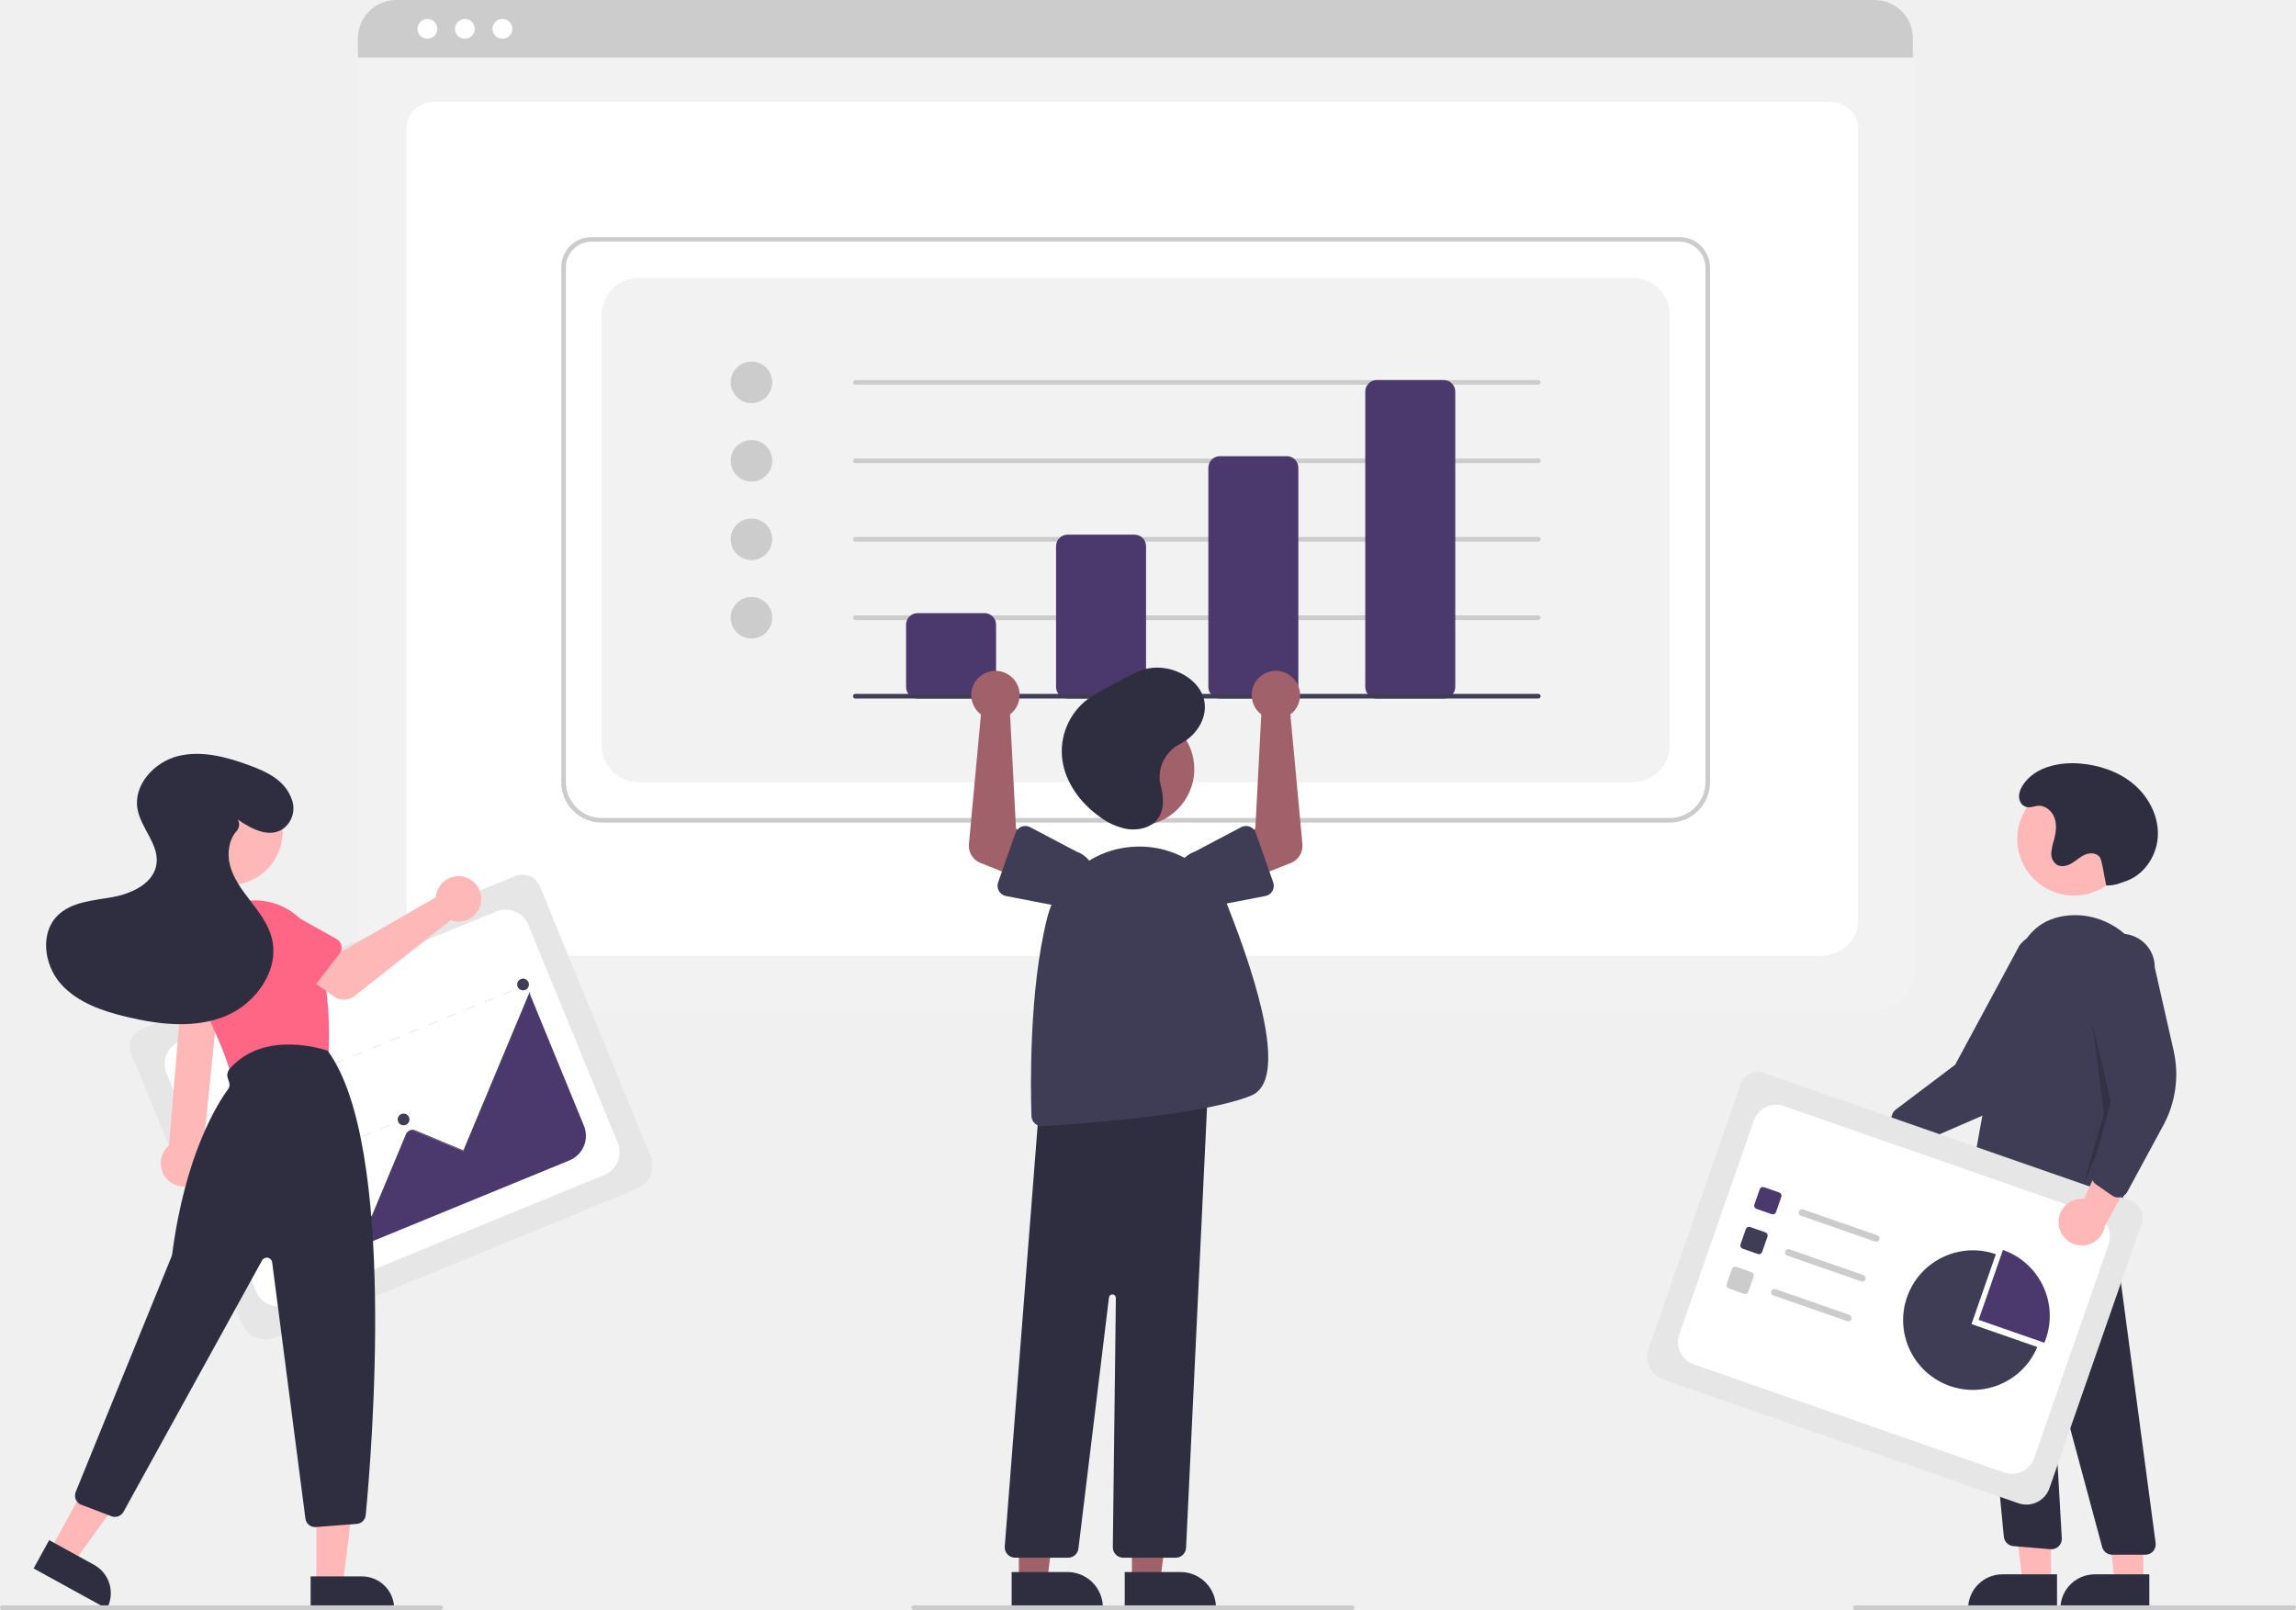
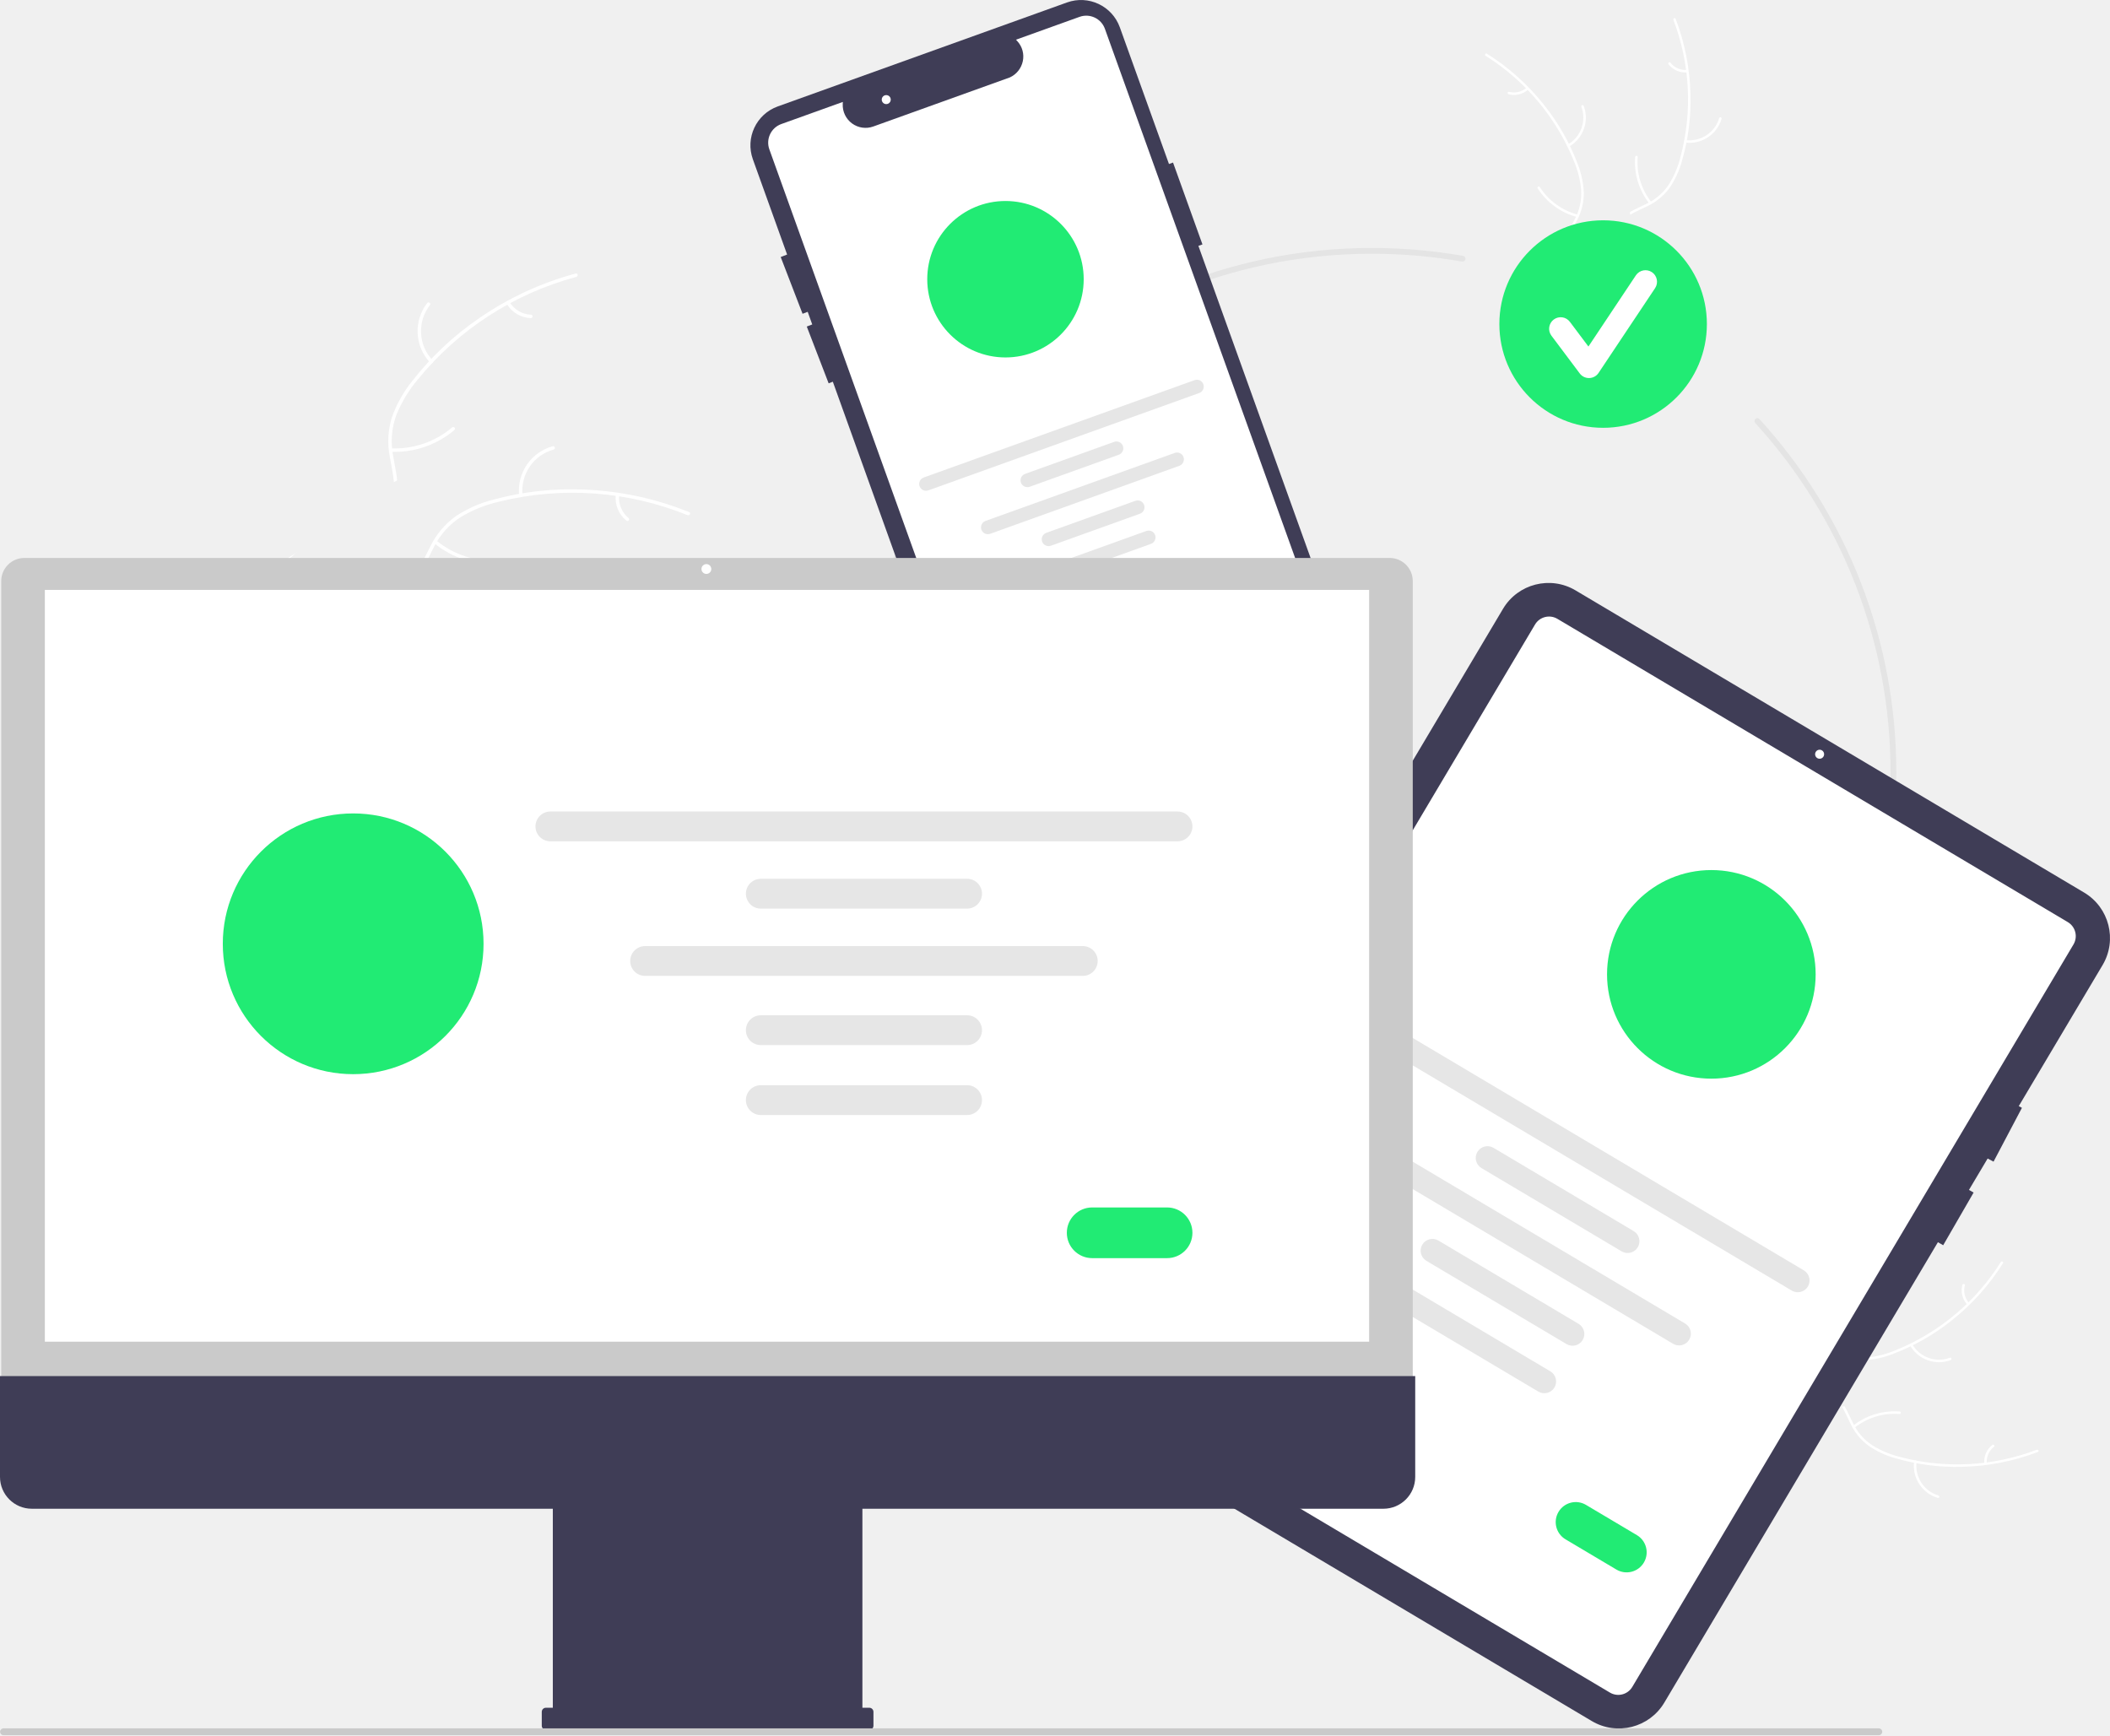
- <svg xmlns="http://www.w3.org/2000/svg" id="bb535a4d-a035-40f6-99ac-869b240e0289" data-name="Layer 1" width="995" height="697.681" viewBox="0 0 995 697.681">
-   <path d="M915.189,538.707H274.35a16.519,16.519,0,0,1-16.5-16.5V127.054A12.102,12.102,0,0,1,269.938,114.965H919.391a12.311,12.311,0,0,1,12.297,12.297V522.207A16.519,16.519,0,0,1,915.189,538.707Z" transform="translate(-102.5 -101.1595)" fill="#f2f2f2" />
-   <path d="M891.811,515.341H294.567c-8.755,0-15.878-6.67-15.878-14.868v-344.105c0-6.08,5.278-11.027,11.766-11.027H895.728c6.595,0,11.961,5.028,11.961,11.209V500.472C907.689,508.671,900.566,515.341,891.811,515.341Z" transform="translate(-102.5 -101.1595)" fill="#fff" />
-   <path d="M931.459,126.11H257.619V117.709a16.574,16.574,0,0,1,16.56-16.55H914.899a16.574,16.574,0,0,1,16.56,16.55Z" transform="translate(-102.5 -101.1595)" fill="#ccc" />
-   <circle cx="185.214" cy="12.5" r="4.283" fill="#fff" />
-   <circle cx="201.473" cy="12.5" r="4.283" fill="#fff" />
-   <circle cx="217.731" cy="12.5" r="4.283" fill="#fff" />
-   <path d="M826.073,457.629H363.234a17.52,17.52,0,0,1-17.5-17.5V216.975a13.103,13.103,0,0,1,13.088-13.088H830.276a13.312,13.312,0,0,1,13.297,13.297V440.129A17.52,17.52,0,0,1,826.073,457.629ZM358.822,205.886a11.101,11.101,0,0,0-11.088,11.088V440.129a15.517,15.517,0,0,0,15.5,15.5H826.073a15.518,15.518,0,0,0,15.5-15.5V217.184a11.31,11.31,0,0,0-11.297-11.297Z" transform="translate(-102.5 -101.1595)" fill="#ccc" />
-   <path d="M379.234,440.129h430.839a16,16,0,0,0,16-16V237.581a16,16,0,0,0-16-16H379.234a16,16,0,0,0-16,16V424.129A16,16,0,0,0,379.234,440.129Z" transform="translate(-102.5 -101.1595)" fill="#f2f2f2" />
-   <circle cx="325.654" cy="165.695" r="9" fill="#ccc" />
-   <circle cx="325.654" cy="199.695" r="9" fill="#ccc" />
-   <circle cx="325.654" cy="233.695" r="9" fill="#ccc" />
-   <circle cx="325.654" cy="267.695" r="9" fill="#ccc" />
-   <path d="M769.154,267.855h-296a1,1,0,0,1,0-2h296a1,1,0,0,1,0,2Z" transform="translate(-102.5 -101.1595)" fill="#ccc" />
-   <path d="M769.154,301.855h-296a1,1,0,0,1,0-2h296a1,1,0,0,1,0,2Z" transform="translate(-102.5 -101.1595)" fill="#ccc" />
-   <path d="M769.154,335.855h-296a1,1,0,0,1,0-2h296a1,1,0,0,1,0,2Z" transform="translate(-102.5 -101.1595)" fill="#ccc" />
-   <path d="M769.154,369.855h-296a1,1,0,0,1,0-2h296a1,1,0,0,1,0,2Z" transform="translate(-102.5 -101.1595)" fill="#ccc" />
-   <path d="M529.154,403.855h-29a5.006,5.006,0,0,1-5-5v-27a5.006,5.006,0,0,1,5-5h29a5.006,5.006,0,0,1,5,5v27A5.006,5.006,0,0,1,529.154,403.855Z" transform="translate(-102.5 -101.1595)" fill="#4b396e" />
-   <path d="M594.154,403.855h-29a5.006,5.006,0,0,1-5-5v-61a5.006,5.006,0,0,1,5-5h29a5.006,5.006,0,0,1,5,5v61A5.006,5.006,0,0,1,594.154,403.855Z" transform="translate(-102.5 -101.1595)" fill="#4b396e" />
-   <path d="M660.154,403.855h-29a5.006,5.006,0,0,1-5-5v-95a5.006,5.006,0,0,1,5-5h29a5.006,5.006,0,0,1,5,5v95A5.006,5.006,0,0,1,660.154,403.855Z" transform="translate(-102.5 -101.1595)" fill="#4b396e" />
-   <path d="M728.154,403.855h-29a5.006,5.006,0,0,1-5-5v-128a5.006,5.006,0,0,1,5-5h29a5.006,5.006,0,0,1,5,5v128A5.006,5.006,0,0,1,728.154,403.855Z" transform="translate(-102.5 -101.1595)" fill="#4b396e" />
-   <path d="M769.154,403.855h-296a1,1,0,0,1,0-2h296a1,1,0,0,1,0,2Z" transform="translate(-102.5 -101.1595)" fill="#3f3d56" />
-   <path d="M899.201,590.402a10.056,10.056,0,0,1,15.32-1.743l31.755-16.389-1.975,18.464L914.45,603.467a10.11,10.11,0,0,1-15.248-13.065Z" transform="translate(-102.5 -101.1595)" fill="#ffb8b8" />
-   <path d="M926.524,597.289a4.506,4.506,0,0,1-1.524-2.212l-2.526-8.159a4.515,4.515,0,0,1,1.587-4.921l25.738-19.44,27.875-51.712a14.497,14.497,0,1,1,22.9,17.782L984.716,562.096a46.374,46.374,0,0,1-23.463,22.696l-30.163,13.083a4.505,4.505,0,0,1-3.669-.039A4.455,4.455,0,0,1,926.524,597.289Z" transform="translate(-102.5 -101.1595)" fill="#3f3d56" />
-   <circle cx="898.775" cy="363.541" r="24.561" fill="#ffb8b8" />
-   <polygon points="888.812 685.737 876.553 685.736 870.722 638.448 888.817 638.449 888.812 685.737" fill="#ffb8b8" />
-   <path d="M867.795,682.233h23.644a0,0,0,0,1,0,0v14.887a0,0,0,0,1,0,0H852.908a0,0,0,0,1,0,0v0A14.887,14.887,0,0,1,867.795,682.233Z" fill="#2f2e41" />
-   <polygon points="928.812 685.739 916.553 685.738 910.722 638.449 928.817 638.451 928.812 685.739" fill="#ffb8b8" />
-   <path d="M907.795,682.235h23.644a0,0,0,0,1,0,0V697.121a0,0,0,0,1,0,0H892.908a0,0,0,0,1,0,0v0A14.887,14.887,0,0,1,907.795,682.235Z" fill="#2f2e41" />
-   <path d="M1032.208,774.899l-14.367-.001a4.508,4.508,0,0,1-4.345-3.329l-20.68-76.701a.5.5,0,0,0-.982.16l4.177,72.742a4.499,4.499,0,0,1-4.867,4.742L974.998,771.166a4.512,4.512,0,0,1-4.096-3.964L956.191,614.457l5.691,3.415,53.329-9.054L1036.669,769.804a4.501,4.501,0,0,1-4.461,5.095Z" transform="translate(-102.5 -101.1595)" fill="#2f2e41" />
-   <path d="M974.027,630.579a32.939,32.939,0,0,1-16.692-4.698,4.48,4.48,0,0,1-2.136-4.589c1.876-11.486,11.684-70.408,20.608-102.529,3.635-13.083,11.671-20.129,23.887-20.943,17.868-1.172,33.75,12.807,35.404,31.2,2.917,32.448-8.933,78.55-14.164,96.866a4.496,4.496,0,0,1-7.088,2.306l-10.661-8.293a3.533,3.533,0,0,0-4.516.188C989.682,628.101,981.146,630.579,974.027,630.579Z" transform="translate(-102.5 -101.1595)" fill="#3f3d56" />
-   <polygon points="906.787 443.738 915.786 481.739 902.784 513.738 911.786 482.739 906.787 443.738" opacity="0.2" />
-   <path d="M1015.29,484.898a16.538,16.538,0,0,0,6.388-1.155c.894-.345,1.822-.628,2.715-.972,7.882-3.045,13.074-11.438,13.261-19.886s-4.188-16.647-10.684-22.05-14.909-8.178-23.335-8.82c-9.075-.691-19.294,1.61-24.366,9.167-1.35,2.012-2.294,4.452-1.494,6.882a4.404,4.404,0,0,0,1.241,1.906c2.265,2.015,4.522.5,6.831.366,3.173-.184,6.023,2.385,7.048,5.394s.573,6.322-.254,9.391a23.459,23.459,0,0,0-1.183,5.71,5.741,5.741,0,0,0,2.378,5.055c1.983,1.199,4.587.505,6.571-.691s3.699-2.86,5.842-3.741,5.022-.685,6.27,1.268a6.935,6.935,0,0,1,.793,2.289c1.118,5.095.861,4.795,1.979,9.89Z" transform="translate(-102.5 -101.1595)" fill="#2f2e41" />
-   <path d="M977.221,752.591,823.425,699.03a10.556,10.556,0,0,1-6.49-13.426l39.966-114.758a7.734,7.734,0,0,1,9.836-4.755L1025.732,621.463a7.867,7.867,0,0,1,4.837,10.006L990.647,746.101A10.556,10.556,0,0,1,977.221,752.591Z" transform="translate(-102.5 -101.1595)" fill="#e6e6e6" />
-   <path d="M836.549,692.435l134.484,46.835a10.225,10.225,0,0,0,13.019-6.293l32.272-92.667a10.225,10.225,0,0,0-6.293-13.019l-134.484-46.835a10.225,10.225,0,0,0-13.019,6.293l-32.272,92.667A10.225,10.225,0,0,0,836.549,692.435Z" transform="translate(-102.5 -101.1595)" fill="#fff" />
-   <path d="M870.32,627.329l-6.66-2.32a1.444,1.444,0,0,1-.888-1.837l2.32-6.66a1.444,1.444,0,0,1,1.837-.888l6.66,2.32a1.444,1.444,0,0,1,.888,1.837l-2.32,6.66A1.444,1.444,0,0,1,870.32,627.329Z" transform="translate(-102.5 -101.1595)" fill="#4b396e" />
-   <path d="M864.31,644.585l-6.66-2.32a1.444,1.444,0,0,1-.888-1.837l2.32-6.66a1.444,1.444,0,0,1,1.837-.888l6.66,2.32a1.444,1.444,0,0,1,.888,1.837l-2.32,6.66A1.444,1.444,0,0,1,864.31,644.585Z" transform="translate(-102.5 -101.1595)" fill="#3f3d56" />
-   <path d="M858.301,661.841l-6.66-2.32a1.444,1.444,0,0,1-.888-1.837l2.32-6.66a1.444,1.444,0,0,1,1.837-.888l6.66,2.32a1.444,1.444,0,0,1,.888,1.837l-2.32,6.66A1.444,1.444,0,0,1,858.301,661.841Z" transform="translate(-102.5 -101.1595)" fill="#ccc" />
-   <path d="M915.074,639.181l-32.09-11.176a1.443,1.443,0,1,1,.949-2.725l32.09,11.176a1.443,1.443,0,1,1-.949,2.725Z" transform="translate(-102.5 -101.1595)" fill="#ccc" />
-   <path d="M909.065,656.437l-32.09-11.176a1.443,1.443,0,0,1,.949-2.725l32.09,11.176a1.443,1.443,0,1,1-.949,2.725Z" transform="translate(-102.5 -101.1595)" fill="#ccc" />
-   <path d="M903.055,673.693l-32.09-11.176a1.443,1.443,0,0,1,.949-2.725l32.09,11.176a1.443,1.443,0,0,1-.949,2.725Z" transform="translate(-102.5 -101.1595)" fill="#ccc" />
-   <path d="M988.454,683.043c.234-.561.454-1.131.656-1.712a30.239,30.239,0,0,0-18.611-38.501L959.951,673.116Z" transform="translate(-102.5 -101.1595)" fill="#4b396e" />
-   <path d="M956.884,674.959l10.548-30.287a30.239,30.239,0,1,0,17.955,40.213Z" transform="translate(-102.5 -101.1595)" fill="#3f3d56" />
-   <path d="M994.645,631.512a10.056,10.056,0,0,1,10.979-10.826l14.873-32.493,9.841,15.748-15.633,28.441a10.11,10.11,0,0,1-20.061-.87Z" transform="translate(-102.5 -101.1595)" fill="#ffb8b8" />
-   <path d="M1020.394,620.069a4.506,4.506,0,0,1-2.564-.8l-7.023-4.862a4.515,4.515,0,0,1-1.788-4.852l8.255-31.18-9.979-57.893a14.497,14.497,0,1,1,28.993-.14l8.177,36.123a46.373,46.373,0,0,1-4.456,32.339L1024.349,617.713a4.505,4.505,0,0,1-2.911,2.233A4.455,4.455,0,0,1,1020.394,620.069Z" transform="translate(-102.5 -101.1595)" fill="#3f3d56" />
-   <path d="M1096.5,798.841h-190a1,1,0,0,1,0-2h190a1,1,0,0,1,0,2Z" transform="translate(-102.5 -101.1595)" fill="#ccc" />
-   <polygon points="490.541 685.239 502.801 685.238 508.633 637.951 490.539 637.951 490.541 685.239" fill="#a0616a" />
-   <path d="M589.914,782.396l24.144-.001h.001a15.386,15.386,0,0,1,15.386,15.386v.5l-39.531.001Z" transform="translate(-102.5 -101.1595)" fill="#2f2e41" />
-   <polygon points="441.541 685.239 453.801 685.238 459.633 637.951 441.539 637.951 441.541 685.239" fill="#a0616a" />
-   <path d="M540.914,782.396l24.144-.001h.001a15.386,15.386,0,0,1,15.386,15.386v.5l-39.531.001Z" transform="translate(-102.5 -101.1595)" fill="#2f2e41" />
-   <circle cx="492.988" cy="333.297" r="24.561" fill="#a0616a" />
-   <path d="M612.005,776.192H589.254a4.5,4.5,0,0,1-4.5-4.555l1.322-108.031a1.5,1.5,0,0,0-2.989-.2L569.847,772.236a4.504,4.504,0,0,1-4.467,3.956H542.41a4.5,4.5,0,0,1-4.486-4.851l15.167-194.075.412-.045,72.629-7.844-9.633,202.528A4.495,4.495,0,0,1,612.005,776.192Z" transform="translate(-102.5 -101.1595)" fill="#2f2e41" />
-   <path d="M553.976,589.181a4.496,4.496,0,0,1-4.484-4.358c-.396-12.271-1.076-54.732,6.822-85.905a40.924,40.924,0,0,1,37.793-30.839h0a41.179,41.179,0,0,1,40.559,26.023c13.275,33.703,25.818,75.246,10.181,81.762-20.495,8.539-74.523,12.346-90.594,13.309Q554.113,589.181,553.976,589.181Z" transform="translate(-102.5 -101.1595)" fill="#3f3d56" />
-   <path d="M647.847,409.632a10.525,10.525,0,0,0,1.246,1.093l-2.578,49.526-10.724,5.491L641.961,483.01l19.93-7.875a8,8,0,0,0,5.026-8.181l-5.221-56.179a10.497,10.497,0,1,0-13.849-1.143Z" transform="translate(-102.5 -101.1595)" fill="#a0616a" />
-   <path d="M646.718,462.095l7.544,21.439a4.5,4.5,0,0,1-3.389,5.912l-22.245,4.308a12.497,12.497,0,0,1-8.228-23.602l19.974-10.543a4.5,4.5,0,0,1,6.344,2.486Z" transform="translate(-102.5 -101.1595)" fill="#3f3d56" />
-   <path d="M541.46,409.632a10.527,10.527,0,0,1-1.246,1.093l2.578,49.526,10.724,5.491L547.346,483.01l-19.93-7.875a8,8,0,0,1-5.026-8.181l5.221-56.179a10.497,10.497,0,1,1,13.849-1.143Z" transform="translate(-102.5 -101.1595)" fill="#a0616a" />
-   <path d="M545.192,459.399a4.495,4.495,0,0,1,3.741.21l19.974,10.543a12.497,12.497,0,0,1-8.228,23.602l-22.245-4.308a4.5,4.5,0,0,1-3.389-5.912l7.544-21.439A4.495,4.495,0,0,1,545.192,459.399Z" transform="translate(-102.5 -101.1595)" fill="#3f3d56" />
-   <path d="M605.027,438.643a16.143,16.143,0,0,1,9.041-15.168c7.466-3.854,12.156-12.075,10.101-19.582-2.631-9.609-15.709-15.841-26.305-12.535a48.566,48.566,0,0,0-8.261,3.839l-6.923,3.711a71.73,71.73,0,0,0-8.534,5.038,28.315,28.315,0,0,0-11.27,26.53c1.363,9.769,7.761,18.727,16.518,24.861a27.937,27.937,0,0,0,11.319,5.031c4.198.692,8.87-.094,11.939-2.705,4.796-4.079,4.301-10.911,2.75-16.616A12.09,12.09,0,0,1,605.027,438.643Z" transform="translate(-102.5 -101.1595)" fill="#2f2e41" />
-   <path d="M688.5,798.841h-190a1,1,0,0,1,0-2h190a1,1,0,0,1,0,2Z" transform="translate(-102.5 -101.1595)" fill="#ccc" />
-   <path d="M378.41,616.413,221.633,680.73a10.984,10.984,0,0,1-14.315-5.986l-47.992-116.983a8.047,8.047,0,0,1,4.386-10.488l162.077-66.492a8.186,8.186,0,0,1,10.669,4.462L384.396,602.098A10.984,10.984,0,0,1,378.41,616.413Z" transform="translate(-102.5 -101.1595)" fill="#e6e6e6" />
-   <path d="M227.311,666.541l137.091-56.241a10.639,10.639,0,0,0,5.805-13.881L331.454,501.956a10.639,10.639,0,0,0-13.881-5.805L180.482,552.392a10.639,10.639,0,0,0-5.805,13.881l38.753,94.463A10.639,10.639,0,0,0,227.311,666.541Z" transform="translate(-102.5 -101.1595)" fill="#fff" />
-   <rect x="328.668" y="528.117" width="2.179" height="0.363" transform="translate(-278.3402 63.53163) rotate(-22.30577)" fill="#e6e6e6" />
-   <path d="M324.747,530.551l-4.072,1.67-.138-.336,4.072-1.67Zm-8.144,3.341-4.072,1.67-.138-.336,4.072-1.67Zm-8.144,3.341-4.072,1.67-.138-.336,4.072-1.67Zm-8.144,3.341-4.072,1.67-.138-.336,4.072-1.67Zm-8.144,3.341-4.072,1.67-.138-.336,4.072-1.67Zm-8.144,3.341-4.072,1.67-.138-.336,4.072-1.67Zm-8.144,3.341-4.072,1.67-.138-.336,4.072-1.67Zm-8.144,3.341-4.072,1.67-.138-.336,4.072-1.67Zm-8.144,3.341-4.072,1.67-.138-.336,4.072-1.67Zm-8.144,3.341-4.072,1.67-.138-.336,4.072-1.67ZM243.312,563.959l-4.072,1.67-.138-.336,4.072-1.67Zm-8.144,3.341-4.072,1.67-.138-.336,4.072-1.67Zm-8.144,3.341-4.072,1.67-.138-.336,4.072-1.67Zm-8.144,3.341-4.072,1.67-.138-.336,4.072-1.67Zm-8.144,3.341-4.072,1.67-.138-.336,4.072-1.67Zm-8.144,3.341-4.072,1.67-.138-.336,4.072-1.67Z" transform="translate(-102.5 -101.1595)" fill="#e6e6e6" />
-   <rect x="192.285" y="584.068" width="2.179" height="0.363" transform="translate(-309.7817 15.95413) rotate(-22.30577)" fill="#e6e6e6" />
-   <rect x="275.309" y="586.506" width="2.179" height="0.363" transform="translate(-304.4946 47.64812) rotate(-22.30577)" fill="#e6e6e6" />
-   <path d="M271.448,588.915l-4.011,1.646-.138-.336,4.011-1.646Zm-8.023,3.291-4.011,1.646-.138-.336,4.011-1.646Zm-8.023,3.291-4.011,1.646-.138-.336,4.011-1.646ZM247.38,598.789l-4.011,1.646-.138-.336,4.011-1.646ZM239.357,602.08l-4.011,1.646-.138-.336,4.011-1.646Zm-8.023,3.291-4.011,1.646-.138-.336,4.011-1.646Zm-8.023,3.291-4.011,1.646-.138-.336,4.011-1.646Zm-8.023,3.291-4.011,1.646-.138-.336,4.011-1.646Z" transform="translate(-102.5 -101.1595)" fill="#e6e6e6" />
-   <rect x="205.101" y="615.309" width="2.179" height="0.363" transform="translate(-320.68 23.15625) rotate(-22.30577)" fill="#e6e6e6" />
-   <rect x="242.07" y="617.411" width="2.179" height="0.363" transform="translate(-318.7115 37.34481) rotate(-22.30577)" fill="#e6e6e6" />
-   <path d="M238.093,619.867l-4.127,1.693-.138-.336,4.127-1.693Zm-8.254,3.386-4.127,1.693-.138-.336,4.127-1.693Zm-8.254,3.386-4.127,1.693-.138-.336,4.127-1.693Z" transform="translate(-102.5 -101.1595)" fill="#e6e6e6" />
-   <rect x="211.165" y="630.089" width="2.179" height="0.363" transform="translate(-325.8362 26.5637) rotate(-22.30577)" fill="#e6e6e6" />
-   <rect x="252.417" y="642.634" width="2.179" height="0.363" transform="translate(-327.5107 43.15973) rotate(-22.30577)" fill="#e6e6e6" />
-   <path d="M248.441,645.09l-4.127,1.693-.138-.336,4.127-1.693Zm-8.254,3.386-4.127,1.693-.138-.336,4.127-1.693Zm-8.254,3.386-4.127,1.693-.138-.336,4.127-1.693Z" transform="translate(-102.5 -101.1595)" fill="#e6e6e6" />
-   <rect x="221.513" y="655.313" width="2.179" height="0.363" transform="translate(-334.6354 32.37862) rotate(-22.30577)" fill="#e6e6e6" />
-   <path d="M233.132,651.671,349.308,604.011a11.481,11.481,0,0,0,6.257-14.962L332.092,531.832l-.227.101-28.509,68.167-21.145-8.84a2.742,2.742,0,0,0-2.436.152,2.922,2.922,0,0,0-1.212,1.433l-14.941,35.722-15.46-6.462a2.753,2.753,0,0,0-3.603,1.478C244.461,623.825,234.928,647.213,233.132,651.671Z" transform="translate(-102.5 -101.1595)" fill="#4b396e" />
-   <path d="M232.775,652.21l-.335-.14,11.955-28.586a3.089,3.089,0,0,1,4.038-1.657l15.155,6.337,14.856-35.525a3.089,3.089,0,0,1,4.038-1.657l20.839,8.715,28.656-68.523.335.14L303.515,600.173l-21.174-8.855a2.723,2.723,0,0,0-3.563,1.462l-14.996,35.86-15.489-6.478a2.726,2.726,0,0,0-3.563,1.462Z" transform="translate(-102.5 -101.1595)" fill="#3f3d56" />
-   <circle cx="141.667" cy="516.019" r="2.542" fill="#3f3d56" />
-   <circle cx="174.906" cy="485.115" r="2.542" fill="#3f3d56" />
-   <circle cx="226.662" cy="426.636" r="2.542" fill="#3f3d56" />
-   <path d="M186.901,614.295a10.095,10.095,0,0,0,3.61-15.053l7.549-73.804h-16.313l-5.999,72.066a10.15,10.15,0,0,0,11.154,16.791Z" transform="translate(-102.5 -101.1595)" fill="#ffb8b8" />
-   <circle cx="99.38" cy="360.468" r="23.08" fill="#ffb8b8" />
-   <path d="M206.225,568.419a4.221,4.221,0,0,1-4.068-3.1c-1.849-6.718-6.66-18.077-14.299-33.763a27.967,27.967,0,0,1,15.882-38.613h0a27.955,27.955,0,0,1,35.922,17.808c5.921,18.563,5.635,38.447,5.237,46.134a4.239,4.239,0,0,1-3.321,3.914l-34.446,7.522A4.208,4.208,0,0,1,206.225,568.419Z" transform="translate(-102.5 -101.1595)" fill="#ff6584" />
-   <polygon points="137.082 686.425 148.602 686.425 154.083 641.988 137.08 641.989 137.082 686.425" fill="#ffb8b8" />
-   <path d="M237.113,784.293H273.321a0,0,0,0,1,0,0v13.989a0,0,0,0,1,0,0H251.103a13.989,13.989,0,0,1-13.989-13.989v0a0,0,0,0,1,0,0Z" transform="translate(407.9701 1481.403) rotate(179.9974)" fill="#2f2e41" />
-   <polygon points="21.882 671.495 31.978 677.045 58.19 640.747 43.291 632.555 21.882 671.495" fill="#ffb8b8" />
-   <path d="M118.196,776.437h36.207a0,0,0,0,1,0,0V790.426a0,0,0,0,1,0,0h-22.218a13.989,13.989,0,0,1-13.989-13.989v0a0,0,0,0,1,0,0Z" transform="translate(-224.194 1434.457) rotate(-151.199)" fill="#2f2e41" />
-   <path d="M239.044,762.92a4.228,4.228,0,0,1-4.189-3.684L220.446,648.211a2.349,2.349,0,0,0-4.387-.832L156.014,756.319a4.252,4.252,0,0,1-5.209,1.912L137.717,753.244a4.228,4.228,0,0,1-2.411-5.546L176.901,645.518a3.257,3.257,0,0,0,.212-.809c5.634-43.605,19.968-65.78,24.227-71.538a3.275,3.275,0,0,0,.466-2.982l-.585-1.756a4.226,4.226,0,0,1,.814-4.113c15.347-17.48,42.095-7.942,42.363-7.843l.134.05.084.115c29.993,41.133,18.903,174.732,16.376,201.096a4.217,4.217,0,0,1-3.885,3.806l-17.736,1.366C239.262,762.917,239.152,762.92,239.044,762.92Z" transform="translate(-102.5 -101.1595)" fill="#2f2e41" />
-   <path d="M291.606,488.437a9.892,9.892,0,0,0-.225,1.541l-40.367,23.288-9.812-5.649-10.46,13.694,16.398,11.688a7.518,7.518,0,0,0,9.019-.22l41.626-32.839a9.864,9.864,0,1,0-6.179-11.503Z" transform="translate(-102.5 -101.1595)" fill="#ffb8b8" />
-   <path d="M249.665,514.369l-13.047,16.909a4.229,4.229,0,0,1-6.394.35L215.455,516.291a11.744,11.744,0,0,1,14.402-18.554l18.524,10.358a4.229,4.229,0,0,1,1.283,6.273Z" transform="translate(-102.5 -101.1595)" fill="#ff6584" />
-   <path d="M199.098,543.746l-21.017-3.795a4.229,4.229,0,0,1-3.255-5.514L181.639,514.264a11.744,11.744,0,0,1,23.102,4.241l-.665,21.213a4.229,4.229,0,0,1-4.978,4.028Z" transform="translate(-102.5 -101.1595)" fill="#ff6584" />
-   <path d="M205.533,456.318c5.932,4.06,13.721,8.233,19.78,3.91a11.025,11.025,0,0,0,3.618-12.709c-2.901-8.296-10.872-11.949-18.494-14.748-9.909-3.64-20.698-6.535-30.927-3.928s-19.269,12.51-17.423,22.903c1.485,8.358,9.369,15.312,8.25,23.727-1.126,8.469-10.65,12.926-19.059,14.44s-17.817,2-23.86,8.039c-7.708,7.704-5.784,21.475,1.47,29.61s18.199,11.822,28.805,14.328c14.053,3.321,29.252,5.066,42.599-.445s23.733-20.349,19.866-34.261c-1.633-5.877-5.48-10.843-9.198-15.678s-7.483-9.891-8.901-15.824c-1.182-4.944-.307-10.683,2.971-14.391a4.169,4.169,0,0,0,.559-4.874Z" transform="translate(-102.5 -101.1595)" fill="#2f2e41" />
-   <path d="M293.5,798.841h-190a1,1,0,0,1,0-2h190a1,1,0,0,1,0,2Z" transform="translate(-102.5 -101.1595)" fill="#ccc" />
+ <svg xmlns="http://www.w3.org/2000/svg" id="eda1a55b-53a8-43b5-9383-13f99c95cdad" data-name="Layer 1" width="728.252" height="598.943" viewBox="0 0 728.252 598.943">
+   <path d="M828.549,210.725c4.653-18.979.229-41.112-14.804-53.595a90.031,90.031,0,0,1-22.02,57.757c-5.393,6.171-12.034,12.472-12.296,20.663-.163,5.097,2.325,9.992,5.754,13.767,3.429,3.775,7.754,6.6,12.027,9.381l.628,1.107C811.595,245.929,823.896,229.704,828.549,210.725Z" transform="translate(-235.874 -150.5287)" fill="#f0f0f0" />
+   <path d="M813.443,157.407a76.953,76.953,0,0,1,2.45,47.282,33.138,33.138,0,0,1-4.048,9.561,19.006,19.006,0,0,1-7.557,6.554c-2.825,1.429-5.879,2.563-8.308,4.653a11.638,11.638,0,0,0-3.915,8.675c-.117,4.087,1.241,7.972,2.701,11.725,1.621,4.167,3.371,8.47,2.996,13.032-.045.553.815.591.86.039.652-7.938-4.739-14.643-5.594-22.342-.399-3.593.282-7.327,2.939-9.947,2.323-2.291,5.472-3.463,8.344-4.884a20.281,20.281,0,0,0,7.628-6.133,30.636,30.636,0,0,0,4.401-9.37A74.658,74.658,0,0,0,819.326,183.11a78.317,78.317,0,0,0-5.121-26.104c-.197-.516-.958-.112-.763.401Z" transform="translate(-235.874 -150.5287)" fill="#fff" />
+   <path d="M817.533,199.737a11.545,11.545,0,0,0,12.52-8.171c.156-.532-.663-.799-.819-.266a10.691,10.691,0,0,1-11.661,7.577c-.549-.072-.585.789-.039.86Z" transform="translate(-235.874 -150.5287)" fill="#fff" />
+   <path d="M805.816,220.269a22.253,22.253,0,0,1-4.721-15.515c.043-.553-.817-.591-.86-.039A23.146,23.146,0,0,0,805.18,220.85c.345.435.979-.148.636-.581Z" transform="translate(-235.874 -150.5287)" fill="#fff" />
+   <path d="M818.083,174.658a6.535,6.535,0,0,1-5.675-2.5c-.34-.439-.973.145-.636.581a7.323,7.323,0,0,0,6.272,2.779.445.445,0,0,0,.45-.411.433.433,0,0,0-.411-.45Z" transform="translate(-235.874 -150.5287)" fill="#fff" />
+   <path d="M748.735,169.416c.204.28.409.56.611.847a86.065,86.065,0,0,1,7.223,11.948c.166.32.329.647.486.971a90.732,90.732,0,0,1,8.806,32.223,88.112,88.112,0,0,1,.062,13.388c-.441,6.156-1.408,12.796.164,18.568a15.114,15.114,0,0,0,.583,1.778l29.769,11.347c.081-.008.159-.009.24-.017l1.168.507c.033-.229.061-.467.094-.695.019-.133.032-.268.052-.4.011-.089.021-.179.036-.258.004-.03.007-.059.008-.082.015-.08.02-.156.033-.229q.247-1.994.467-3.999c.003-.007.003-.007-.001-.016a129.556,129.556,0,0,0,.007-30.63c-.04-.303-.077-.613-.131-.921a84.079,84.079,0,0,0-2.977-13.394,74.329,74.329,0,0,0-2.609-7.054A61.81,61.81,0,0,0,782.497,186.96c-8.528-9.707-20.066-16.579-32.789-17.484C749.382,169.453,749.063,169.432,748.735,169.416Z" transform="translate(-235.874 -150.5287)" fill="#f0f0f0" />
+   <path d="M748.658,169.819a76.953,76.953,0,0,1,30.424,36.277,33.138,33.138,0,0,1,2.525,10.071,19.006,19.006,0,0,1-2.088,9.783c-1.395,2.841-3.151,5.586-3.832,8.717a11.638,11.638,0,0,0,2.097,9.284c2.367,3.334,5.79,5.618,9.216,7.735,3.803,2.351,7.791,4.733,10.239,8.601.297.469,1.007-.019.71-.487-4.259-6.73-12.6-8.838-17.918-14.471-2.482-2.628-4.186-6.02-3.642-9.711.476-3.227,2.284-6.059,3.722-8.924a20.281,20.281,0,0,0,2.398-9.489,30.636,30.636,0,0,0-2.128-10.131,74.658,74.658,0,0,0-11.549-20.275,78.317,78.317,0,0,0-19.805-17.759c-.468-.294-.833.487-.368.779Z" transform="translate(-235.874 -150.5287)" fill="#fff" />
+   <path d="M777.409,201.155a11.545,11.545,0,0,0,5.077-14.062c-.196-.518-1.011-.238-.814.281a10.691,10.691,0,0,1-4.749,13.071c-.482.273.007.982.487.71Z" transform="translate(-235.874 -150.5287)" fill="#fff" />
+   <path d="M780.415,224.603a22.253,22.253,0,0,1-13.11-9.545c-.298-.468-1.008.02-.71.487a23.146,23.146,0,0,0,13.663,9.905c.538.139.693-.708.158-.847Z" transform="translate(-235.874 -150.5287)" fill="#fff" />
+   <path d="M762.749,180.8a6.535,6.535,0,0,1-6.036,1.421c-.535-.146-.69.702-.158.847a7.323,7.323,0,0,0,6.681-1.557.445.445,0,0,0,.112-.599.433.433,0,0,0-.599-.112Z" transform="translate(-235.874 -150.5287)" fill="#fff" />
+   <path d="M709.374,598.115c-99.804,0-181-81.196-181-181s81.196-181,181-181a182.729,182.729,0,0,1,31.477,2.728 1.0 1,0,1,1-.345,1.97A180.782,180.782,0,0,0,709.374,238.115c-98.701,0-179,80.299-179,179s80.299,179,179,179,179-80.299,179-179a178.548,178.548,0,0,0-46.695-120.569,1,1,0,0,1,1.478-1.348,180.544,180.544,0,0,1,47.217,121.916C890.374,516.919,809.178,598.115,709.374,598.115Z" transform="translate(-235.874 -150.5287)" fill="#e4e4e4" />
+   <circle cx="553.307" cy="111.852" r="35.811" fill="#21eb74" />
+   <path d="M784.296,281.019a3.982,3.982,0,0,1-3.186-1.594l-9.77-13.027a3.983,3.983,0,1,1,6.374-4.78l6.392,8.522,16.416-24.624a3.984,3.984,0,0,1,6.629,4.419l-19.54,29.309a3.985,3.985,0,0,1-3.204,1.773C784.37,281.018,784.333,281.019,784.296,281.019Z" transform="translate(-235.874 -150.5287)" fill="#fff" />
+   <path d="M704.717,389.026,649.494,235.396l1.4-.503-10.156-28.257-1.4.504-16.956-47.169a14.255,14.255,0,0,0-18.237-8.593l-99.833,35.885a14.256,14.256,0,0,0-8.594,18.237l11.822,32.889-2.213.852,7.547,19.597,1.771-.682,1.567,4.359-1.885.726,7.547,19.597,1.444-.556,54.736,152.274a14.23,14.23,0,0,0,18.238,8.594l99.832-35.885A14.273,14.273,0,0,0,704.717,389.026Z" transform="translate(-235.874 -150.5287)" fill="#3f3d56" />
+   <path d="M591.041,438.086a6.845,6.845,0,0,1-6.424-4.524L501.412,202.087a6.831,6.831,0,0,1,4.118-8.739l21.241-7.635-.032.743a7.874,7.874,0,0,0,10.53,7.742L584.41,177.254a7.974,7.974,0,0,0,4.488-5.636,7.808,7.808,0,0,0-1.861-6.835l-.498-.553,21.941-7.887a6.84,6.84,0,0,1,8.739,4.118L696.604,381.306a18.147,18.147,0,0,1-10.927,23.188L593.356,437.68A6.842,6.842,0,0,1,591.041,438.086Z" transform="translate(-235.874 -150.5287)" fill="#fff" />
+   <circle cx="347.033" cy="96.377" r="27" fill="#21eb74" />
+   <path d="M649.813,286.17l-93.502,33.61a2.362,2.362,0,1,1-1.598-4.445l93.502-33.61a2.362,2.362,0,0,1,1.598,4.445Z" transform="translate(-235.874 -150.5287)" fill="#e6e6e6" />
+   <path d="M622.046,307.48l-30.756,11.055a2.362,2.362,0,1,1-1.598-4.445l30.756-11.055a2.362,2.362,0,0,1,1.598,4.445Z" transform="translate(-235.874 -150.5287)" fill="#e6e6e6" />
+   <path d="M629.361,327.831l-30.756,11.055a2.362,2.362,0,1,1-1.598-4.445L627.763,323.386a2.362,2.362,0,0,1,1.598,4.445Z" transform="translate(-235.874 -150.5287)" fill="#e6e6e6" />
+   <path d="M633.108,338.255,602.352,349.31a2.362,2.362,0,1,1-1.598-4.445l30.756-11.055a2.362,2.362,0,1,1,1.598,4.445Z" transform="translate(-235.874 -150.5287)" fill="#e6e6e6" />
+   <path d="M642.901,311.313l-65.253,23.456a2.362,2.362,0,1,1-1.598-4.445l65.253-23.456a2.362,2.362,0,1,1,1.598,4.445Z" transform="translate(-235.874 -150.5287)" fill="#e6e6e6" />
+   <path d="M629.758,363.558l-11.167,4.014a4.016,4.016,0,0,1-2.717-7.559l11.167-4.014a4.016,4.016,0,0,1,2.717,7.559Z" transform="translate(-235.874 -150.5287)" fill="#21eb74" />
+   <circle cx="305.882" cy="34.38" r="1.553" fill="#fff" />
+   <path d="M363.157,272.252c17.406-20.488,45.647-33.401,71.684-26.706a123.863,123.863,0,0,0-46.635,71.113c-2.531,10.987-4.202,23.471-13.122,30.366-5.55,4.291-13.014,5.464-19.986,4.685-6.972-.779-13.608-3.323-20.155-5.845l-1.741.193C337.581,319.535,345.752,292.741,363.157,272.252Z" transform="translate(-235.874 -150.5287)" fill="#f0f0f0" />
+   <path d="M434.775,246.107a105.87,105.87,0,0,0-54.686,35.389,45.591,45.591,0,0,0-7.395,12.221,26.149,26.149,0,0,0-1.213,13.708c.685,4.301,1.883,8.62,1.511,13.013a16.011,16.011,0,0,1-6.514,11.358c-4.461,3.426-9.887,5.044-15.248,6.442-5.953,1.552-12.16,3.07-16.944,7.166-.58.496-1.316-.432-.737-.928,8.323-7.127,20.144-6.522,29.417-11.776,4.327-2.452,7.941-6.222,8.719-11.295.681-4.436-.551-8.892-1.282-13.24a27.903,27.903,0,0,1,.687-13.448,42.148,42.148,0,0,1,6.898-12.46,102.712,102.712,0,0,1,23.391-21.986A107.747,107.747,0,0,1,434.607,244.933c.735-.197.898.978.168,1.173Z" transform="translate(-235.874 -150.5287)" fill="#fff" />
+   <path d="M384.289,275.674a15.884,15.884,0,0,1-.985-20.544c.467-.602,1.425.095.957.699a14.708,14.708,0,0,0,.955,19.109c.524.554-.407,1.288-.928.737Z" transform="translate(-235.874 -150.5287)" fill="#fff" />
+   <path d="M370.846,305.29A30.615,30.615,0,0,0,391.948,298.044c.581-.494,1.318.434.737.928a31.844,31.844,0,0,1-21.974,7.495c-.763-.034-.624-1.211.135-1.177Z" transform="translate(-235.874 -150.5287)" fill="#fff" />
+   <path d="M411.802,254.842a8.991,8.991,0,0,0,7.362,4.311c.763.025.623,1.202-.135,1.177a10.075,10.075,0,0,1-8.155-4.751.612.612,0,0,1,.095-.832.595.595,0,0,1,.832.095Z" transform="translate(-235.874 -150.5287)" fill="#fff" />
+   <path d="M473.557,327.924c-.477-.002-.954-.004-1.437.002a118.406,118.406,0,0,0-19.142,1.581c-.49.073-.986.154-1.474.241a124.827,124.827,0,0,0-43.022,16.163,121.222,121.222,0,0,0-14.975,10.724c-6.508,5.454-13.13,11.886-20.832,14.787a20.794,20.794,0,0,1-2.452.784L333.573,348.168c-.056-.096-.118-.185-.174-.281l-1.507-.893c.229-.221.471-.445.7-.665.132-.129.273-.252.405-.38.091-.084.182-.168.259-.249.03-.028.061-.056.085-.076.077-.081.157-.148.229-.221q2.024-1.883,4.082-3.745c.005-.008.005-.008.019-.011,10.477-9.428,21.834-18.064,34.14-24.703.37-.2.746-.408,1.133-.596a115.674,115.674,0,0,1,17.332-7.48,102.264,102.264,0,0,1,9.967-2.779,85.037,85.037,0,0,1,26.536-1.658c17.697,1.681,34.66,9.004,45.927,22.457C472.994,327.233,473.274,327.572,473.557,327.924Z" transform="translate(-235.874 -150.5287)" fill="#f0f0f0" />
+   <path d="M473.169,328.336a105.87,105.87,0,0,0-64.97-4.669,45.591,45.591,0,0,0-13.263,5.305,26.149,26.149,0,0,0-9.222,10.215c-2.043,3.846-3.686,8.017-6.628,11.299a16.011,16.011,0,0,1-12.04,5.147c-5.624.049-10.931-1.926-16.053-4.037-5.687-2.344-11.558-4.87-17.844-4.479-.762.047-.79-1.137-.03-1.184,10.936-.679,20.011,6.921,30.578,8.308,4.931.647,10.086-.187,13.762-3.769,3.214-3.132,4.913-7.431,6.948-11.344a27.902,27.902,0,0,1,8.645-10.324,42.148,42.148,0,0,1,13.01-5.796,102.713,102.713,0,0,1,31.914-3.472,107.747,107.747,0,0,1,35.765,7.761c.705.285.128,1.321-.572,1.038Z" transform="translate(-235.874 -150.5287)" fill="#fff" />
+   <path d="M415.057,321.547a15.884,15.884,0,0,1,11.583-16.996c.736-.2,1.081.934.344,1.134a14.708,14.708,0,0,0-10.742,15.832c.084.758-1.101.783-1.184.03Z" transform="translate(-235.874 -150.5287)" fill="#fff" />
+   <path d="M386.493,337.1a30.615,30.615,0,0,0,21.211,6.92c.762-.045.791,1.14.03,1.184a31.844,31.844,0,0,1-22.057-7.245c-.589-.487.231-1.343.816-.859Z" transform="translate(-235.874 -150.5287)" fill="#fff" />
+   <path d="M449.567,321.479a8.991,8.991,0,0,0,3.282,7.875c.594.479-.226,1.335-.816.859a10.075,10.075,0,0,1-3.651-8.703.612.612,0,0,1,.577-.607.595.595,0,0,1,.607.577Z" transform="translate(-235.874 -150.5287)" fill="#fff" />
+   <path d="M885.524,666.043c18.979,4.653,41.112.229,53.595-14.804a90.031,90.031,0,0,1-57.757-22.02c-6.171-5.393-12.472-12.034-20.663-12.296-5.097-.163-9.992,2.325-13.767,5.754-3.775,3.429-6.6,7.754-9.381,12.027l-1.107.628C850.32,649.088,866.545,661.389,885.524,666.043Z" transform="translate(-235.874 -150.5287)" fill="#f0f0f0" />
+   <path d="M938.842,650.936a76.953,76.953,0,0,1-47.282,2.45,33.138,33.138,0,0,1-9.561-4.048,19.006,19.006,0,0,1-6.554-7.557c-1.429-2.825-2.563-5.879-4.653-8.308a11.638,11.638,0,0,0-8.675-3.915c-4.087-.117-7.972,1.241-11.725,2.701-4.167,1.621-8.47,3.371-13.032,2.996-.553-.045-.591.815-.039.86,7.938.652,14.643-4.739,22.342-5.594,3.593-.399,7.327.282,9.947,2.939,2.291,2.323,3.463,5.472,4.884,8.344a20.281,20.281,0,0,0,6.133,7.628,30.636,30.636,0,0,0,9.37,4.401,74.657,74.657,0,0,0,23.142,2.986,78.317,78.317,0,0,0,26.104-5.121c.516-.197.112-.958-.401-.763Z" transform="translate(-235.874 -150.5287)" fill="#fff" />
+   <path d="M896.512,655.026a11.545,11.545,0,0,0,8.171,12.52c.532.156.799-.663.266-.819a10.691,10.691,0,0,1-7.577-11.661c.072-.549-.789-.585-.86-.039Z" transform="translate(-235.874 -150.5287)" fill="#fff" />
+   <path d="M875.98,643.309a22.253,22.253,0,0,1,15.515-4.721c.553.043.591-.817.039-.86a23.146,23.146,0,0,0-16.135,4.945c-.435.345.148.979.581.636Z" transform="translate(-235.874 -150.5287)" fill="#fff" />
+   <path d="M921.591,655.577a6.535,6.535,0,0,1,2.5-5.675c.439-.34-.145-.973-.581-.636a7.323,7.323,0,0,0-2.779,6.272.445.445,0,0,0,.411.45.433.433,0,0,0,.45-.411Z" transform="translate(-235.874 -150.5287)" fill="#fff" />
+   <path d="M926.833,586.228c-.28.204-.56.409-.847.611a86.065,86.065,0,0,1-11.948,7.223c-.32.166-.647.329-.971.486a90.732,90.732,0,0,1-32.223,8.806,88.112,88.112,0,0,1-13.388.062c-6.156-.441-12.796-1.408-18.568.164a15.114,15.114,0,0,0-1.778.583l-11.347,29.769c.008.081.009.159.017.24l-.507,1.168c.229.033.467.061.695.094.133.019.268.032.4.052.089.011.179.021.258.036.03.004.059.007.082.008.08.015.156.02.229.033q1.994.247,3.999.467c.007.003.007.003.016-.001a129.556,129.556,0,0,0,30.63.007c.303-.04.613-.077.921-.131a84.079,84.079,0,0,0,13.394-2.977,74.329,74.329,0,0,0,7.054-2.609,61.81,61.81,0,0,0,16.335-10.326c9.707-8.528,16.579-20.066,17.484-32.789C926.796,586.876,926.817,586.556,926.833,586.228Z" transform="translate(-235.874 -150.5287)" fill="#f0f0f0" />
+   <path d="M926.43,586.151a76.953,76.953,0,0,1-36.277,30.424,33.138,33.138,0,0,1-10.071,2.525,19.006,19.006,0,0,1-9.783-2.088c-2.841-1.395-5.586-3.151-8.717-3.832a11.638,11.638,0,0,0-9.284,2.097c-3.334,2.367-5.618,5.79-7.735,9.216-2.351,3.803-4.733,7.791-8.601,10.239-.469.297.019,1.007.487.71,6.73-4.259,8.838-12.6,14.471-17.918,2.628-2.482,6.02-4.186,9.711-3.642,3.227.476,6.059,2.284,8.924,3.722a20.281,20.281,0,0,0,9.489,2.398,30.636,30.636,0,0,0,10.131-2.128,74.658,74.658,0,0,0,20.275-11.549A78.317,78.317,0,0,0,927.208,586.519c.294-.468-.487-.833-.779-.368Z" transform="translate(-235.874 -150.5287)" fill="#fff" />
+   <path d="M895.094,614.902a11.545,11.545,0,0,0,14.062,5.077c.518-.196.238-1.011-.281-.814a10.691,10.691,0,0,1-13.071-4.749c-.273-.482-.982.007-.71.487Z" transform="translate(-235.874 -150.5287)" fill="#fff" />
+   <path d="M871.646,617.909a22.253,22.253,0,0,1,9.545-13.11c.468-.298-.02-1.008-.487-.71a23.146,23.146,0,0,0-9.905,13.663c-.139.538.708.693.847.158Z" transform="translate(-235.874 -150.5287)" fill="#fff" />
+   <path d="M915.449,600.243a6.535,6.535,0,0,1-1.421-6.036c.146-.535-.702-.69-.847-.158a7.323,7.323,0,0,0,1.557,6.681.445.445,0,0,0,.599.112.433.433,0,0,0,.112-.599Z" transform="translate(-235.874 -150.5287)" fill="#fff" />
+   <path d="M961.571,483.63l-28.94,48.7,1.1.58-9.8,18.58-2.04-1.08-6.44,10.83,1.6.92-10.5,18.18-1.82-1.05-94.43,158.92a18.274,18.274,0,0,1-25.02,6.37L609.731,640.27a18.272,18.272,0,0,1-6.37-25.02l151.27-254.58a18.274,18.274,0,0,1,25.02-6.37l175.55,104.31A18.281,18.281,0,0,1,961.571,483.63Z" transform="translate(-235.874 -150.5287)" fill="#3f3d56" />
+   <path d="M791.537,734.753,615.369,630.076a5.634,5.634,0,0,1-1.963-7.712L765.679,366.09a5.634,5.634,0,0,1,7.712-1.963L949.56,468.804a5.634,5.634,0,0,1,1.963,7.712L799.25,732.79A5.634,5.634,0,0,1,791.537,734.753Z" transform="translate(-235.874 -150.5287)" fill="#fff" />
+   <circle cx="628.028" cy="260.333" r="1.553" fill="#fff" />
+   <path d="M854.291,595.994,707.234,508.615a4.066,4.066,0,1,1,4.154-6.991l147.057,87.379a4.066,4.066,0,1,1-4.154,6.991Z" transform="translate(-235.874 -150.5287)" fill="#e6e6e6" />
+   <path d="M795.572,582.454l-48.371-28.741a4.066,4.066,0,1,1,4.154-6.991l48.371,28.741a4.066,4.066,0,0,1-4.154,6.991Z" transform="translate(-235.874 -150.5287)" fill="#e6e6e6" />
+   <path d="M776.554,614.461l-48.371-28.741a4.066,4.066,0,0,1,4.154-6.991l48.371,28.741a4.066,4.066,0,1,1-4.154,6.991Z" transform="translate(-235.874 -150.5287)" fill="#e6e6e6" />
+   <path d="M766.813,630.855l-48.371-28.741a4.066,4.066,0,1,1,4.154-6.991l48.371,28.741a4.066,4.066,0,1,1-4.154,6.991Z" transform="translate(-235.874 -150.5287)" fill="#e6e6e6" />
+   <path d="M813.325,614.352l-102.627-60.979a4.066,4.066,0,0,1,4.154-6.991l102.627,60.979a4.066,4.066,0,1,1-4.154,6.991Z" transform="translate(-235.874 -150.5287)" fill="#e6e6e6" />
+   <path d="M793.764,692.284l-17.563-10.436a6.914,6.914,0,0,1,7.064-11.888l17.563,10.436a6.914,6.914,0,0,1-7.064,11.888Z" transform="translate(-235.874 -150.5287)" fill="#21eb74" />
+   <circle cx="590.659" cy="336.314" r="36" fill="#21eb74" />
+   <path d="M236.298,633.134H723.479V351.086a7.98,7.98,0,0,0-7.971-7.971H244.269a7.98,7.98,0,0,0-7.971,7.971Z" transform="translate(-235.874 -150.5287)" fill="#cacaca" />
+   <rect x="15.476" y="203.611" width="457.077" height="259.491" fill="#fff" />
+   <path d="M235.874,625.502v34.805a10.987,10.987,0,0,0,10.987,10.987H426.676v68.689h-2.389a1.427,1.427,0,0,0-1.427,1.427V746.188a1.427,1.427,0,0,0,1.427,1.427H535.914A1.427,1.427,0,0,0,537.341,746.188v-4.778a1.427,1.427,0,0,0-1.427-1.427h-2.389V671.295H713.34a10.987,10.987,0,0,0,10.987-10.987v-34.805Z" transform="translate(-235.874 -150.5287)" fill="#3f3d56" />
+   <path d="M642.287,440.923H425.833a5.145,5.145,0,1,1,0-10.29H642.287a5.145,5.145,0,1,1,0,10.29Z" transform="translate(-235.874 -150.5287)" fill="#e6e6e6" />
+   <path d="M569.659,464.149H498.461a5.145,5.145,0,1,1,0-10.291h71.198a5.145,5.145,0,1,1,0,10.291Z" transform="translate(-235.874 -150.5287)" fill="#e6e6e6" />
+   <path d="M569.659,511.26H498.461a5.145,5.145,0,0,1,0-10.291h71.198a5.145,5.145,0,0,1,0,10.291Z" transform="translate(-235.874 -150.5287)" fill="#e6e6e6" />
+   <path d="M569.659,535.39H498.461a5.145,5.145,0,1,1,0-10.29h71.198a5.145,5.145,0,1,1,0,10.29Z" transform="translate(-235.874 -150.5287)" fill="#e6e6e6" />
+   <path d="M609.589,487.374H458.531a5.145,5.145,0,1,1,0-10.29H609.589a5.145,5.145,0,1,1,0,10.29Z" transform="translate(-235.874 -150.5287)" fill="#e6e6e6" />
+   <path d="M638.684,584.795H612.832a8.749,8.749,0,0,1,0-17.498h25.852a8.749,8.749,0,0,1,0,17.498Z" transform="translate(-235.874 -150.5287)" fill="#21eb74" />
+   <circle cx="121.895" cy="325.766" r="45" fill="#21eb74" />
+   <path d="M884.359,749.471h-647.294a1.191,1.191,0,0,1,0-2.381h647.294a1.191,1.191,0,0,1,0,2.381Z" transform="translate(-235.874 -150.5287)" fill="#cacaca" />
+   <circle cx="243.802" cy="196.403" r="1.696" fill="#fff" />
</svg>
